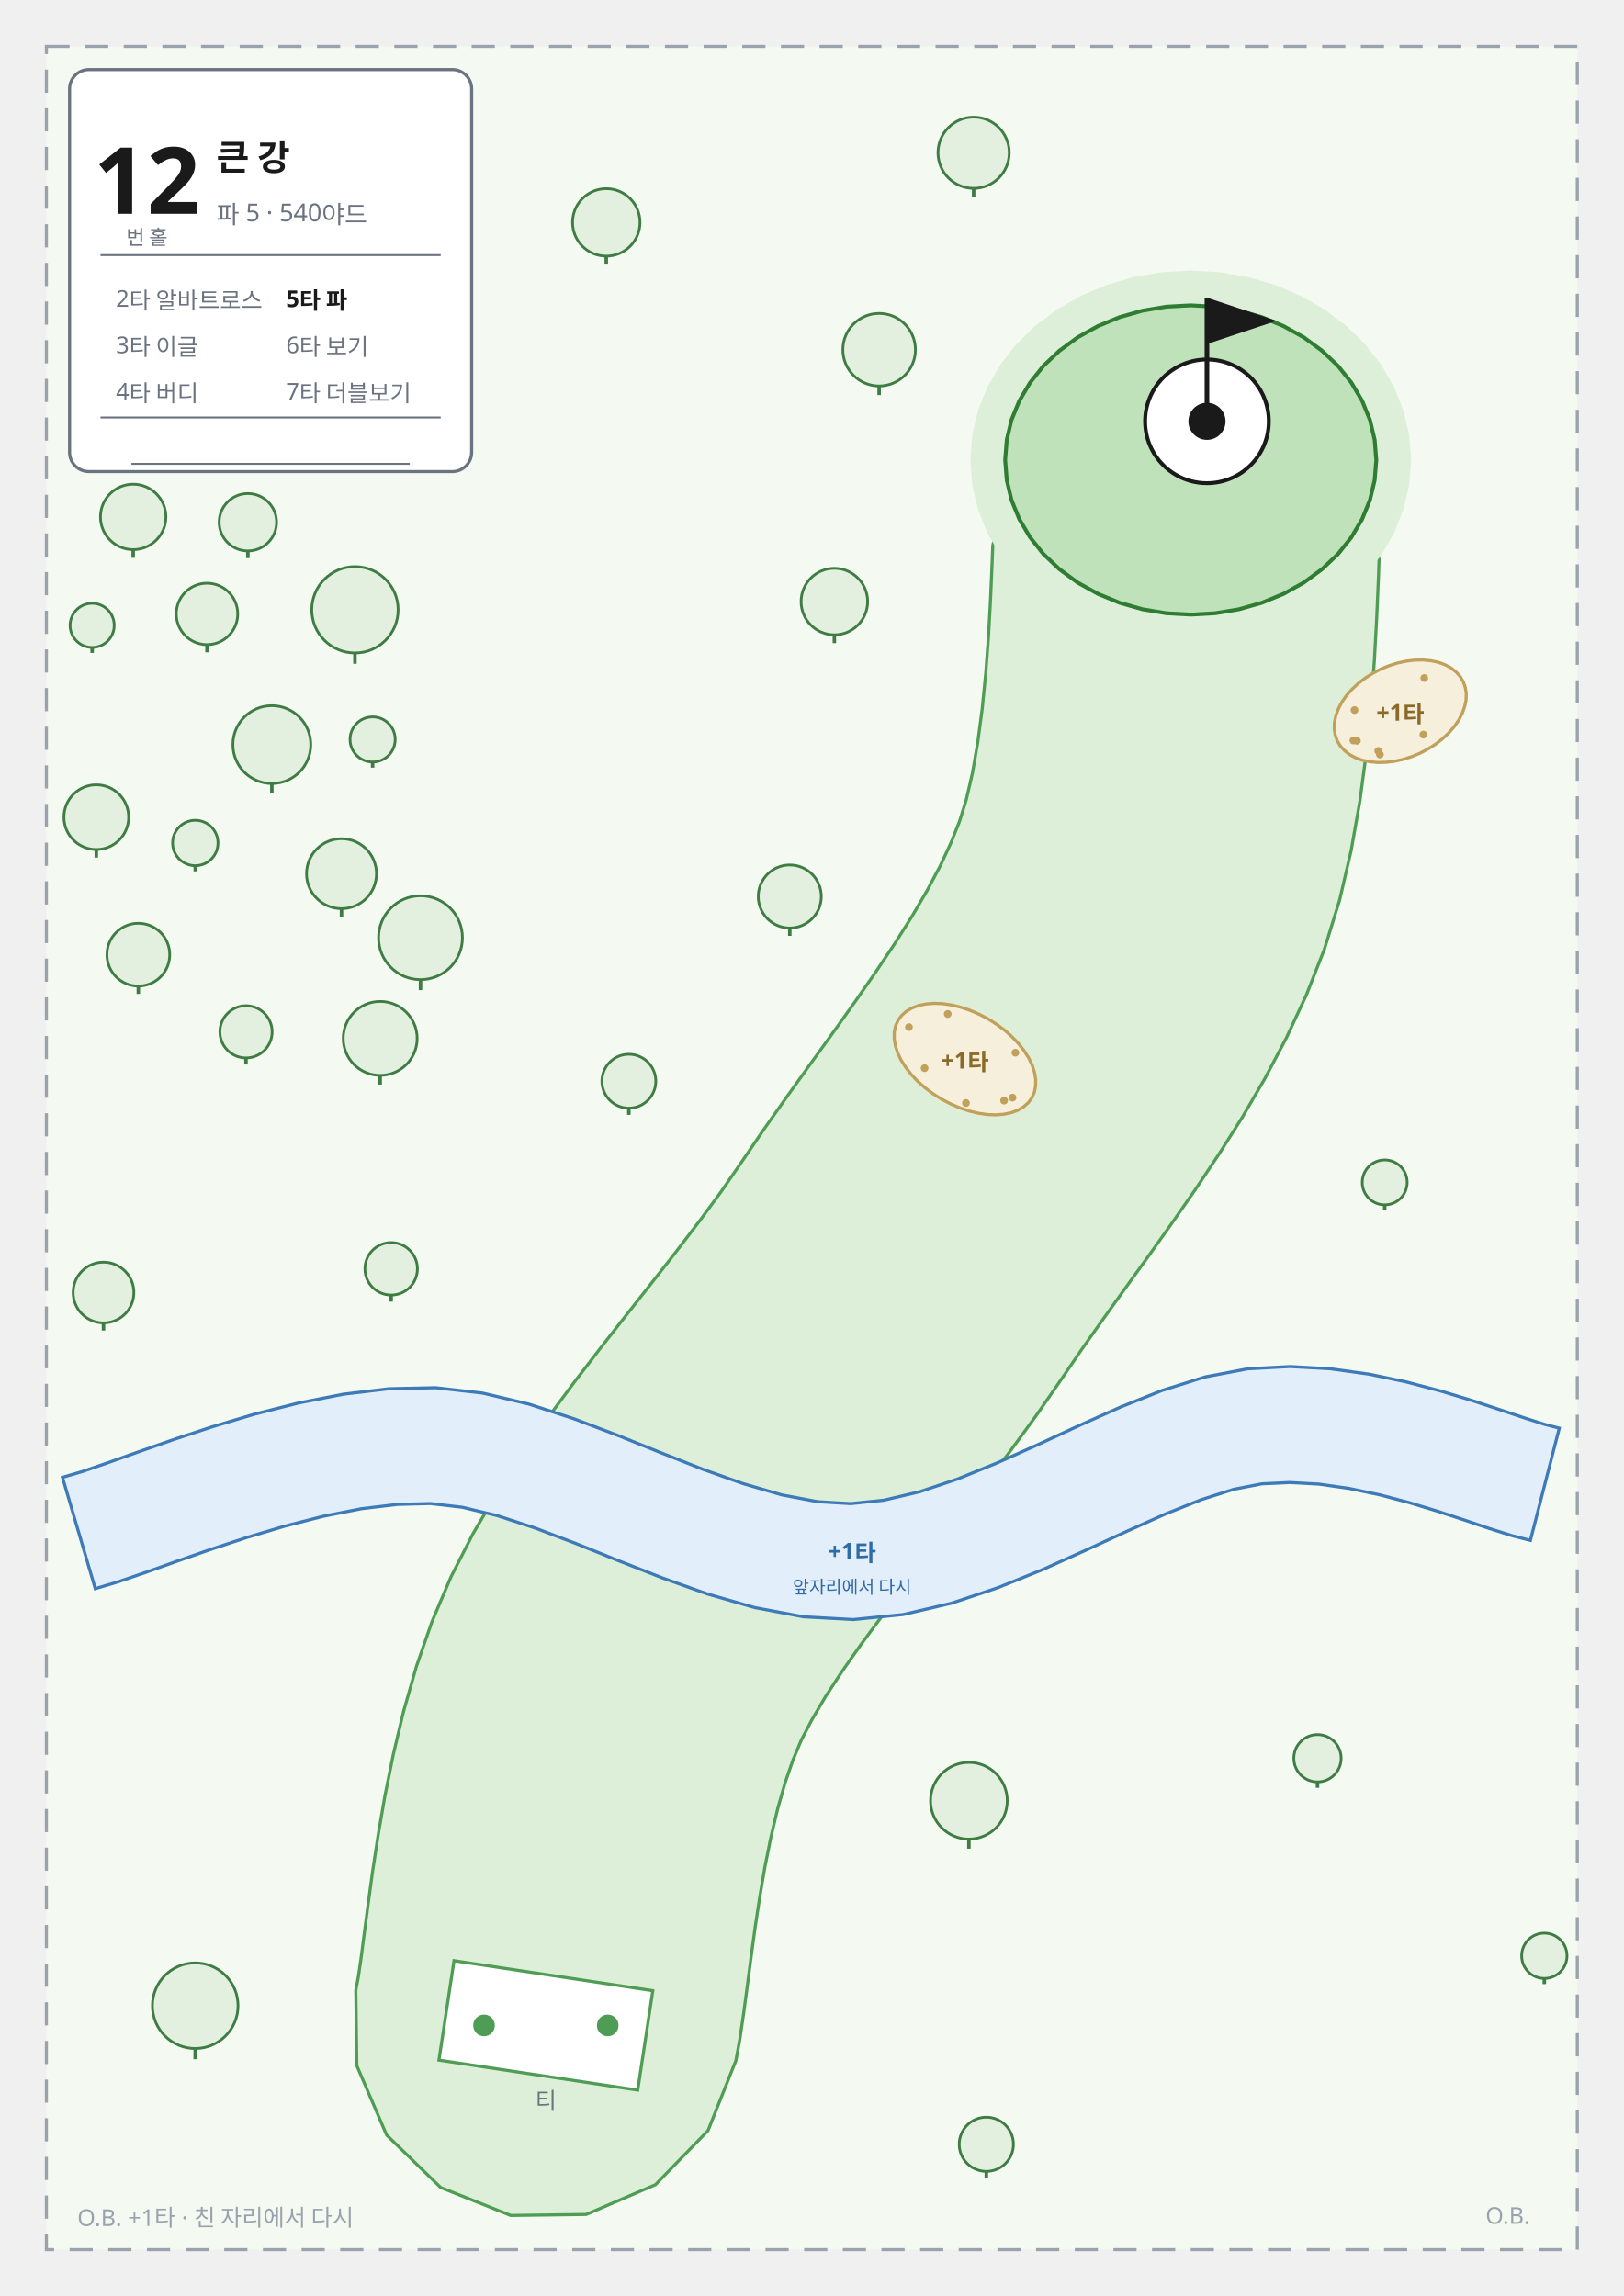
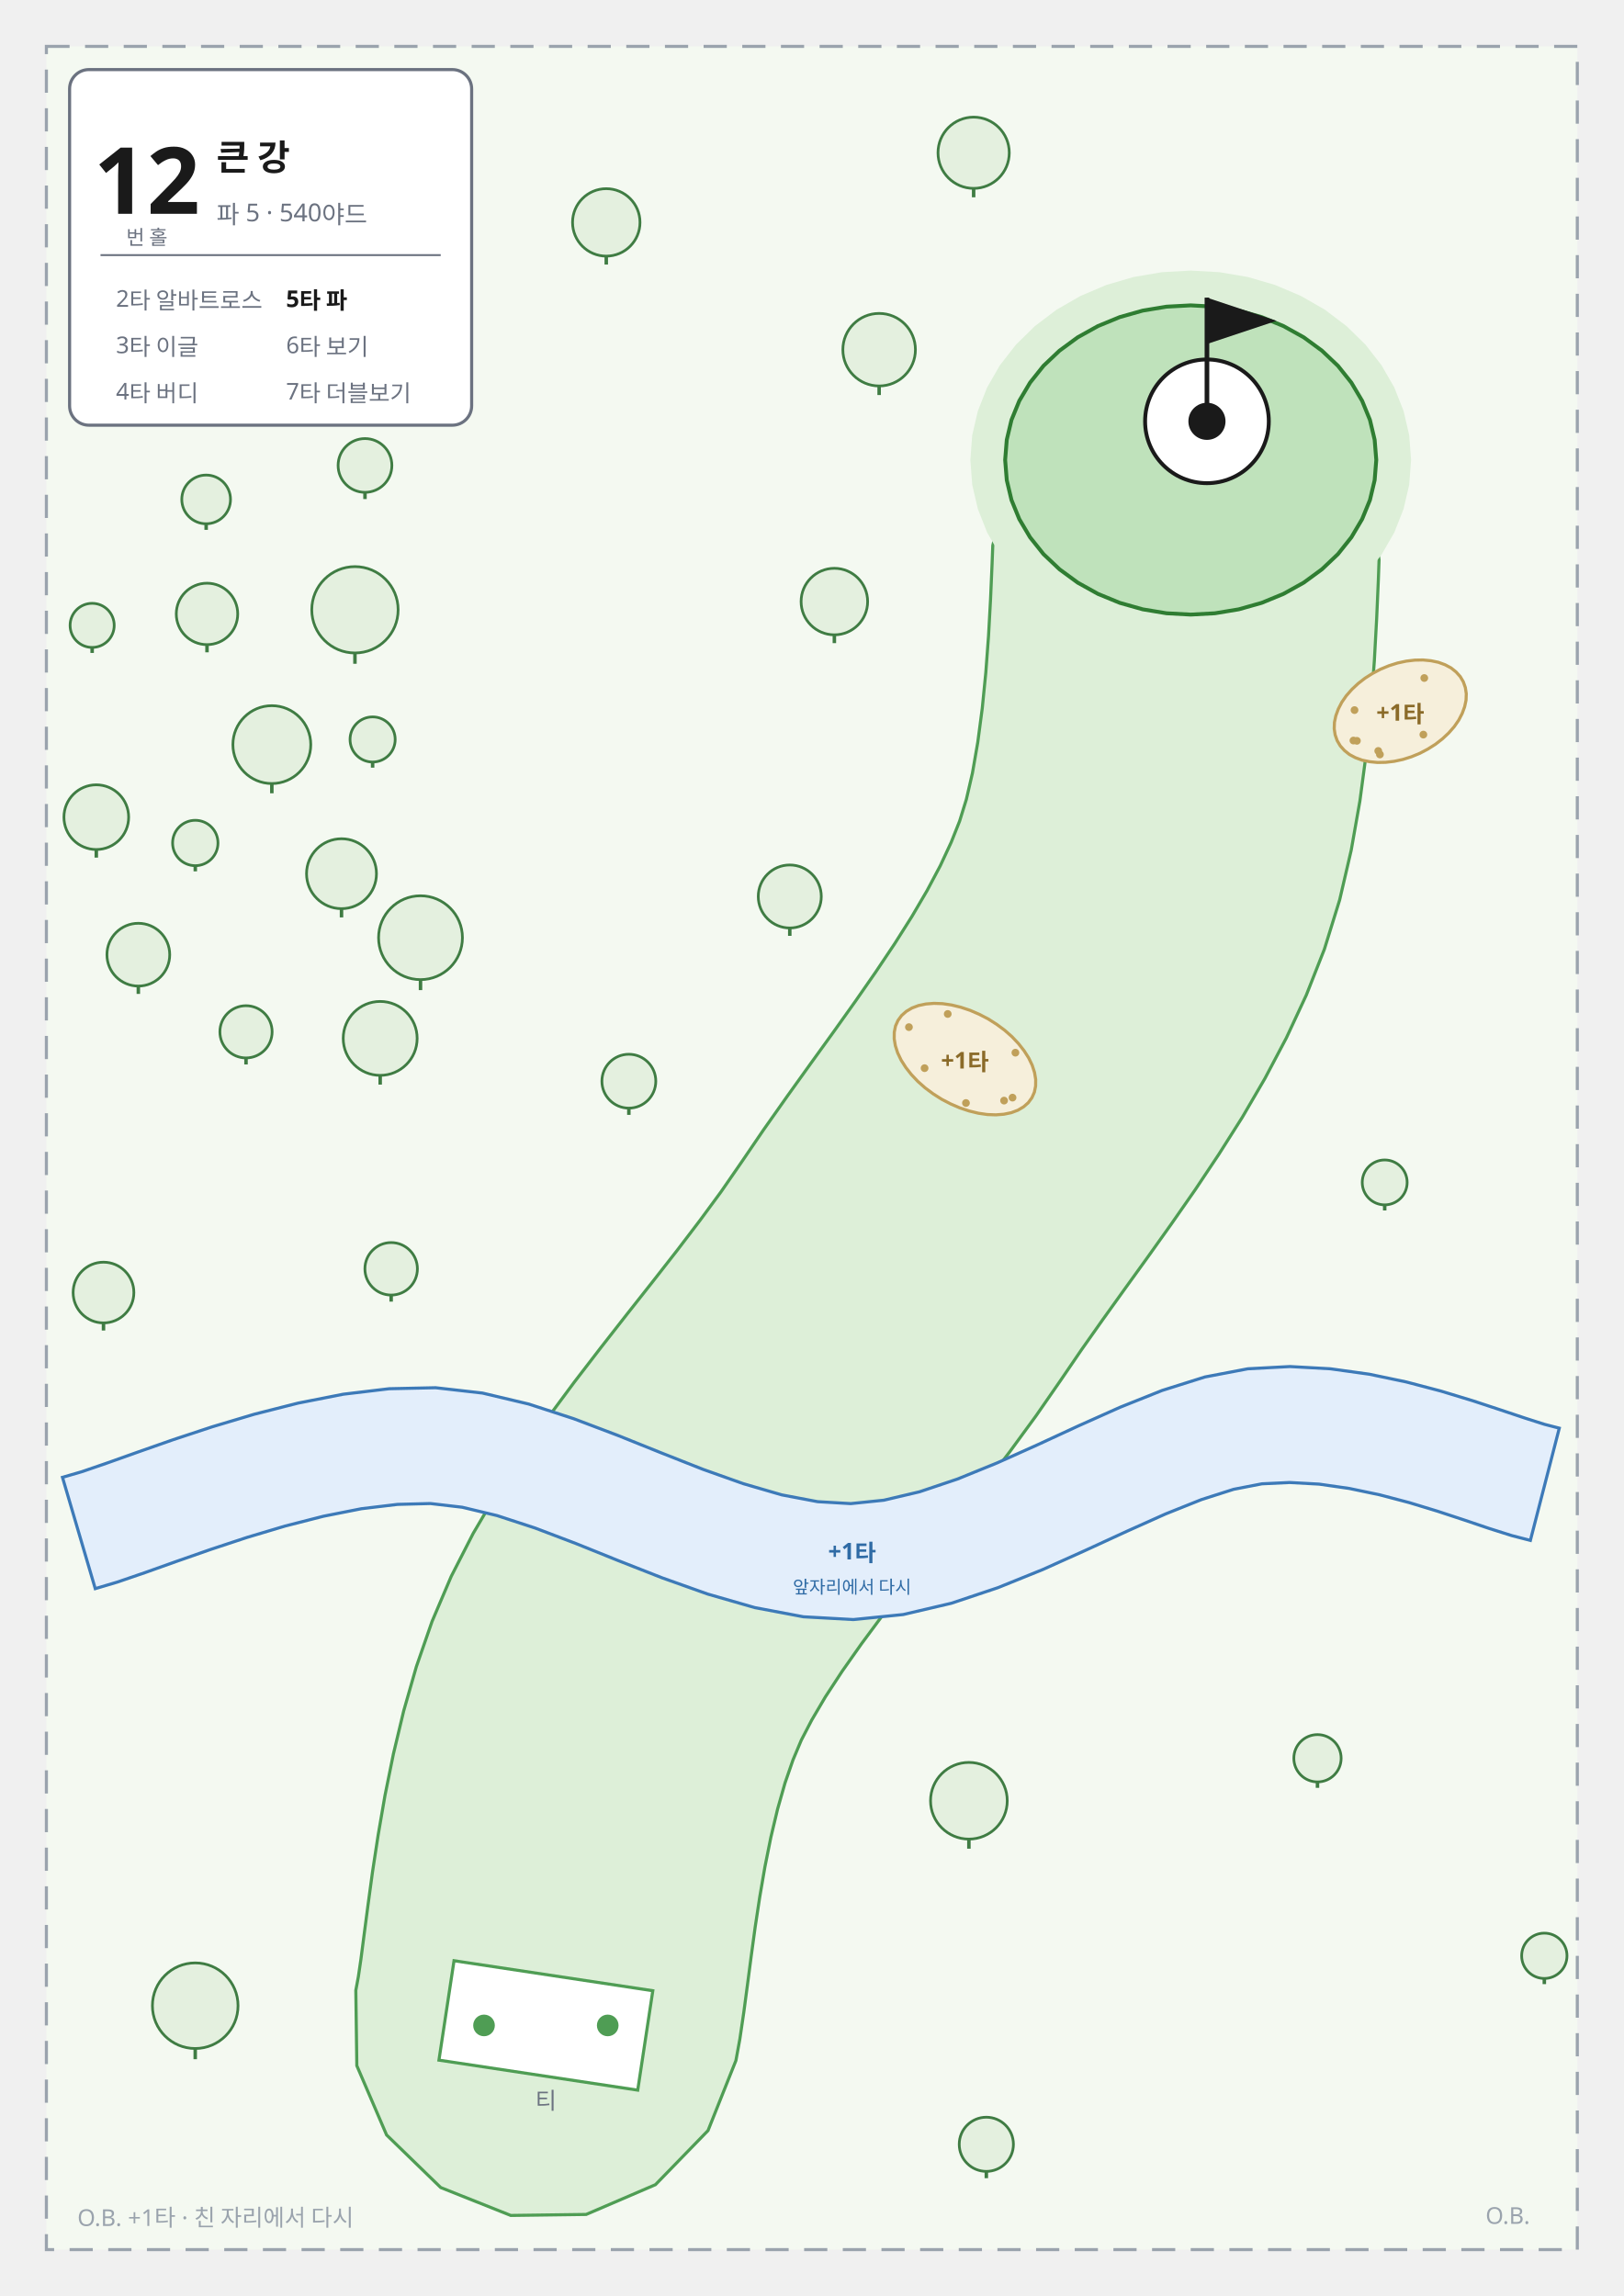
<svg xmlns="http://www.w3.org/2000/svg" width="210mm" height="297mm" viewBox="0 0 210 297" font-family="Noto Sans KR">
  <g id="pc-art" fill="#1a1a1a" stroke="none">
    <rect x="6" y="6" width="198" height="285" fill="#f4f9f1" stroke="#9aa3ad" stroke-width="0.4" stroke-dasharray="3 2" />
    <path d="M46.02 257.46 L46.35 255.68 L46.68 253.43 L47.09 250.28 L47.59 246.47 L48.18 242.13 L48.91 237.36 L49.79 232.26 L50.88 226.89 L52.21 221.32 L53.85 215.59 L55.88 209.74 L58.36 203.91 L61.2 198.35 L64.27 193.13 L67.51 188.15 L70.87 183.38 L74.28 178.78 L77.71 174.32 L81.09 170 L84.39 165.82 L87.55 161.78 L90.52 157.88 L93.25 154.17 L95.89 150.35 L98.78 146.11 L101.87 141.73 L104.89 137.52 L107.83 133.45 L110.63 129.52 L113.27 125.72 L115.72 122.06 L117.94 118.55 L119.91 115.19 L121.61 111.99 L123.02 108.96 L124.11 106.22 L124.98 103.41 L125.77 100 L126.46 96.01 L127.04 91.62 L127.5 86.99 L127.85 82.26 L128.11 77.54 L128.31 72.93 L128.4 70.57 L130.65 61.08 L136.36 53.17 L144.66 48.05 L154.29 46.5 L163.78 48.75 L171.69 54.46 L176.81 62.77 L178.36 72.4 L178.27 74.96 L178.05 80 L177.75 85.49 L177.32 91.31 L176.71 97.38 L175.88 103.62 L174.76 109.97 L173.26 116.42 L171.29 122.78 L168.95 128.72 L166.37 134.26 L163.59 139.52 L160.67 144.53 L157.64 149.31 L154.58 153.9 L151.5 158.32 L148.46 162.59 L145.48 166.72 L142.61 170.72 L139.88 174.59 L137.11 178.65 L133.97 183.18 L130.56 187.84 L127.12 192.34 L123.72 196.7 L120.39 200.92 L117.19 204.99 L114.18 208.91 L111.4 212.66 L108.91 216.2 L106.75 219.5 L104.99 222.49 L103.64 225.09 L102.56 227.66 L101.53 230.64 L100.57 234.01 L99.7 237.66 L98.93 241.49 L98.26 245.39 L97.67 249.28 L97.15 253.09 L96.67 256.76 L96.2 260.29 L95.69 263.75 L95.18 266.54 L91.57 275.6 L84.77 282.6 L75.81 286.45 L66.06 286.58 L57 282.97 L50 276.17 L46.15 267.21 Z" fill="#ddefd8" stroke="#4f9d54" stroke-width="0.4" />
    <path d="M8.08 191.1 L10.59 190.37 L13.82 189.26 L17.81 187.84 L22.4 186.23 L27.46 184.56 L32.88 182.94 L38.55 181.5 L44.39 180.35 L50.33 179.64 L56.34 179.51 L62.4 180.2 L68.38 181.62 L74.21 183.52 L79.91 185.68 L85.48 187.92 L90.9 190.06 L96.13 191.92 L101.11 193.37 L105.75 194.25 L110.03 194.5 L114.31 194.06 L118.93 192.97 L123.84 191.32 L128.95 189.24 L134.19 186.89 L139.51 184.43 L144.88 182.03 L150.31 179.86 L155.83 178.12 L161.39 177.06 L166.83 176.77 L172.06 177.06 L177.09 177.76 L181.87 178.76 L186.35 179.94 L190.46 181.19 L194.13 182.4 L197.27 183.45 L199.74 184.24 L201.67 184.74 L197.93 199.26 L195.53 198.64 L192.59 197.71 L189.4 196.63 L185.94 195.49 L182.26 194.37 L178.43 193.36 L174.51 192.54 L170.61 191.98 L166.79 191.77 L163.21 191.94 L159.55 192.65 L155.39 193.98 L150.74 195.84 L145.72 198.09 L140.4 200.54 L134.84 203.04 L129.05 205.38 L123.04 207.39 L116.81 208.85 L110.37 209.5 L103.91 209.14 L97.61 207.95 L91.53 206.2 L85.63 204.1 L79.93 201.86 L74.45 199.65 L69.21 197.66 L64.29 196.05 L59.78 194.97 L55.66 194.49 L51.42 194.6 L46.75 195.16 L41.85 196.13 L36.88 197.4 L31.96 198.87 L27.24 200.43 L22.81 201.98 L18.77 203.42 L15.18 204.65 L12.32 205.5 Z" fill="#e3eefb" stroke="#3d7ab8" stroke-width="0.4" />
    <text x="110.2" y="200.5" font-size="3" dominant-baseline="central" fill="#2f6ba5" text-anchor="middle" font-weight="bold">+1타</text>
    <text x="110.2" y="205.105" font-size="2.3" dominant-baseline="central" fill="#2f6ba5" text-anchor="middle">앞자리에서 다시</text>
    <path d="M182.5 59.5 L182.26 62.7 L181.53 65.84 L180.33 68.88 L178.68 71.75 L176.61 74.41 L174.15 76.82 L171.35 78.94 L168.25 80.72 L164.91 82.14 L161.38 83.17 L157.72 83.79 L154 84 L150.28 83.79 L146.62 83.17 L143.09 82.14 L139.75 80.72 L136.65 78.94 L133.85 76.82 L131.39 74.41 L129.32 71.75 L127.67 68.88 L126.47 65.84 L125.74 62.7 L125.5 59.5 L125.74 56.3 L126.47 53.16 L127.67 50.12 L129.32 47.25 L131.39 44.59 L133.85 42.18 L136.65 40.06 L139.75 38.28 L143.09 36.86 L146.62 35.83 L150.28 35.21 L154 35 L157.72 35.21 L161.38 35.83 L164.91 36.86 L168.25 38.28 L171.35 40.06 L174.15 42.18 L176.61 44.59 L178.68 47.25 L180.33 50.12 L181.53 53.16 L182.26 56.3 Z" fill="#ddefd8" stroke="none" />
    <path d="M178 59.5 L177.79 62.11 L177.18 64.68 L176.17 67.15 L174.78 69.5 L173.04 71.68 L170.97 73.64 L168.61 75.37 L166 76.82 L163.18 77.98 L160.21 78.82 L157.13 79.33 L154 79.5 L150.87 79.33 L147.79 78.82 L144.82 77.98 L142 76.82 L139.39 75.37 L137.03 73.64 L134.96 71.68 L133.22 69.5 L131.83 67.15 L130.82 64.68 L130.21 62.11 L130 59.5 L130.21 56.89 L130.82 54.32 L131.83 51.85 L133.22 49.5 L134.96 47.32 L137.03 45.36 L139.39 43.63 L142 42.18 L144.82 41.02 L147.79 40.18 L150.87 39.67 L154 39.5 L157.13 39.67 L160.21 40.18 L163.18 41.02 L166 42.18 L168.61 43.63 L170.97 45.36 L173.04 47.32 L174.78 49.5 L176.17 51.85 L177.18 54.32 L177.79 56.89 Z" fill="#bfe2bb" stroke="#2f7d32" stroke-width="0.5" />
    <path d="M133.46 142 L132.99 142.64 L132.39 143.17 L131.65 143.61 L130.8 143.93 L129.84 144.13 L128.8 144.21 L127.69 144.17 L126.53 144 L125.34 143.71 L124.14 143.31 L122.96 142.8 L121.8 142.2 L120.7 141.5 L119.66 140.73 L118.71 139.89 L117.87 139 L117.15 138.08 L116.55 137.14 L116.1 136.2 L115.8 135.27 L115.65 134.37 L115.66 133.52 L115.82 132.72 L116.14 132 L116.61 131.36 L117.21 130.83 L117.95 130.39 L118.8 130.07 L119.76 129.87 L120.8 129.79 L121.91 129.83 L123.07 130 L124.26 130.29 L125.46 130.69 L126.64 131.2 L127.8 131.8 L128.9 132.5 L129.94 133.27 L130.89 134.11 L131.73 135 L132.45 135.92 L133.05 136.86 L133.5 137.8 L133.8 138.73 L133.95 139.63 L133.94 140.48 L133.78 141.28 Z" fill="#f6efdb" stroke="#c0a05a" stroke-width="0.4" />
    <circle cx="130.954" cy="141.984" r="0.5" fill="#c0a05a" stroke="none" />
    <circle cx="117.556" cy="132.865" r="0.5" fill="#c0a05a" stroke="none" />
    <circle cx="131.327" cy="136.17" r="0.5" fill="#c0a05a" stroke="none" />
    <circle cx="119.581" cy="138.173" r="0.5" fill="#c0a05a" stroke="none" />
    <circle cx="122.575" cy="131.163" r="0.5" fill="#c0a05a" stroke="none" />
    <circle cx="129.861" cy="142.369" r="0.5" fill="#c0a05a" stroke="none" />
    <circle cx="124.931" cy="142.68" r="0.5" fill="#c0a05a" stroke="none" />
    <text x="124.8" y="137" font-size="3" dominant-baseline="central" fill="#8a6a28" text-anchor="middle" font-weight="bold">+1타</text>
    <path d="M189.26 88.2 L189.52 88.94 L189.64 89.73 L189.61 90.57 L189.43 91.42 L189.11 92.29 L188.66 93.16 L188.08 94 L187.37 94.81 L186.56 95.57 L185.66 96.27 L184.68 96.89 L183.64 97.44 L182.55 97.89 L181.44 98.24 L180.32 98.48 L179.22 98.61 L178.15 98.63 L177.13 98.53 L176.17 98.33 L175.3 98.01 L174.53 97.6 L173.88 97.08 L173.34 96.48 L172.94 95.8 L172.68 95.06 L172.56 94.27 L172.59 93.43 L172.77 92.58 L173.09 91.71 L173.54 90.84 L174.12 90 L174.83 89.19 L175.64 88.43 L176.54 87.73 L177.52 87.11 L178.56 86.56 L179.65 86.11 L180.76 85.76 L181.88 85.52 L182.98 85.39 L184.05 85.37 L185.07 85.47 L186.03 85.67 L186.9 85.99 L187.67 86.4 L188.32 86.92 L188.86 87.52 Z" fill="#f6efdb" stroke="#c0a05a" stroke-width="0.4" />
    <circle cx="178.47" cy="97.595" r="0.5" fill="#c0a05a" stroke="none" />
    <circle cx="175.494" cy="95.829" r="0.5" fill="#c0a05a" stroke="none" />
    <circle cx="178.255" cy="97.137" r="0.5" fill="#c0a05a" stroke="none" />
    <circle cx="184.207" cy="87.705" r="0.5" fill="#c0a05a" stroke="none" />
    <circle cx="175.046" cy="95.794" r="0.5" fill="#c0a05a" stroke="none" />
    <circle cx="175.185" cy="91.854" r="0.5" fill="#c0a05a" stroke="none" />
    <circle cx="184.09" cy="95.024" r="0.5" fill="#c0a05a" stroke="none" />
    <text x="181.1" y="92" font-size="3" dominant-baseline="central" fill="#8a6a28" text-anchor="middle" font-weight="bold">+1타</text>
+     <line x1="26.662" y1="66.334" x2="26.662" y2="68.539" stroke="#3f7c43" stroke-width="0.45" />
+     <circle cx="26.662" cy="64.602" r="3.15" fill="#e4f0df" stroke="#3f7c43" stroke-width="0.35" />
    <line x1="44.168" y1="115.505" x2="44.168" y2="118.67" stroke="#3f7c43" stroke-width="0.45" />
    <circle cx="44.168" cy="113.018" r="4.522" fill="#e4f0df" stroke="#3f7c43" stroke-width="0.35" />
    <line x1="25.257" y1="110.66" x2="25.257" y2="112.714" stroke="#3f7c43" stroke-width="0.45" />
    <circle cx="25.257" cy="109.045" r="2.935" fill="#e4f0df" stroke="#3f7c43" stroke-width="0.35" />
    <line x1="17.891" y1="125.726" x2="17.891" y2="128.567" stroke="#3f7c43" stroke-width="0.45" />
    <circle cx="17.891" cy="123.493" r="4.06" fill="#e4f0df" stroke="#3f7c43" stroke-width="0.35" />
    <line x1="49.171" y1="136.952" x2="49.171" y2="140.299" stroke="#3f7c43" stroke-width="0.45" />
    <circle cx="49.171" cy="134.323" r="4.781" fill="#e4f0df" stroke="#3f7c43" stroke-width="0.35" />
    <line x1="35.158" y1="99.09" x2="35.158" y2="102.615" stroke="#3f7c43" stroke-width="0.45" />
    <circle cx="35.158" cy="96.32" r="5.036" fill="#e4f0df" stroke="#3f7c43" stroke-width="0.35" />
    <line x1="31.818" y1="135.33" x2="31.818" y2="137.694" stroke="#3f7c43" stroke-width="0.45" />
    <circle cx="31.818" cy="133.472" r="3.377" fill="#e4f0df" stroke="#3f7c43" stroke-width="0.35" />
    <line x1="26.773" y1="81.599" x2="26.773" y2="84.381" stroke="#3f7c43" stroke-width="0.45" />
    <circle cx="26.773" cy="79.414" r="3.973" fill="#e4f0df" stroke="#3f7c43" stroke-width="0.35" />
    <line x1="45.907" y1="81.952" x2="45.907" y2="85.862" stroke="#3f7c43" stroke-width="0.45" />
    <circle cx="45.907" cy="78.88" r="5.585" fill="#e4f0df" stroke="#3f7c43" stroke-width="0.35" />
    <line x1="11.918" y1="82.465" x2="11.918" y2="84.461" stroke="#3f7c43" stroke-width="0.45" />
    <circle cx="11.918" cy="80.896" r="2.852" fill="#e4f0df" stroke="#3f7c43" stroke-width="0.35" />
+     <line x1="47.206" y1="62.122" x2="47.206" y2="64.556" stroke="#3f7c43" stroke-width="0.45" />
+     <circle cx="47.206" cy="60.209" r="3.477" fill="#e4f0df" stroke="#3f7c43" stroke-width="0.35" />
    <line x1="12.454" y1="108.007" x2="12.454" y2="110.936" stroke="#3f7c43" stroke-width="0.45" />
    <circle cx="12.454" cy="105.705" r="4.185" fill="#e4f0df" stroke="#3f7c43" stroke-width="0.35" />
    <line x1="54.386" y1="124.28" x2="54.386" y2="128.076" stroke="#3f7c43" stroke-width="0.45" />
    <circle cx="54.386" cy="121.297" r="5.423" fill="#e4f0df" stroke="#3f7c43" stroke-width="0.35" />
-     <line x1="17.225" y1="69.192" x2="17.225" y2="72.155" stroke="#3f7c43" stroke-width="0.45" />
-     <circle cx="17.225" cy="66.865" r="4.232" fill="#e4f0df" stroke="#3f7c43" stroke-width="0.35" />
    <line x1="48.192" y1="97.258" x2="48.192" y2="99.301" stroke="#3f7c43" stroke-width="0.45" />
    <circle cx="48.192" cy="95.653" r="2.919" fill="#e4f0df" stroke="#3f7c43" stroke-width="0.35" />
-     <line x1="32.058" y1="69.595" x2="32.058" y2="72.193" stroke="#3f7c43" stroke-width="0.45" />
-     <circle cx="32.058" cy="67.553" r="3.712" fill="#e4f0df" stroke="#3f7c43" stroke-width="0.35" />
    <line x1="25.249" y1="262.493" x2="25.249" y2="266.369" stroke="#3f7c43" stroke-width="0.45" />
    <circle cx="25.249" cy="259.449" r="5.536" fill="#e4f0df" stroke="#3f7c43" stroke-width="0.35" />
    <line x1="170.396" y1="229.124" x2="170.396" y2="231.265" stroke="#3f7c43" stroke-width="0.45" />
    <circle cx="170.396" cy="227.441" r="3.059" fill="#e4f0df" stroke="#3f7c43" stroke-width="0.35" />
    <line x1="199.734" y1="254.606" x2="199.734" y2="256.657" stroke="#3f7c43" stroke-width="0.45" />
    <circle cx="199.734" cy="252.994" r="2.931" fill="#e4f0df" stroke="#3f7c43" stroke-width="0.35" />
    <line x1="50.59" y1="165.996" x2="50.59" y2="168.372" stroke="#3f7c43" stroke-width="0.45" />
    <circle cx="50.59" cy="164.128" r="3.395" fill="#e4f0df" stroke="#3f7c43" stroke-width="0.35" />
    <line x1="179.089" y1="154.548" x2="179.089" y2="156.58" stroke="#3f7c43" stroke-width="0.45" />
    <circle cx="179.089" cy="152.951" r="2.904" fill="#e4f0df" stroke="#3f7c43" stroke-width="0.35" />
    <line x1="127.566" y1="279.305" x2="127.566" y2="281.758" stroke="#3f7c43" stroke-width="0.45" />
    <circle cx="127.566" cy="277.377" r="3.504" fill="#e4f0df" stroke="#3f7c43" stroke-width="0.35" />
    <line x1="102.145" y1="118.205" x2="102.145" y2="121.057" stroke="#3f7c43" stroke-width="0.45" />
    <circle cx="102.145" cy="115.964" r="4.075" fill="#e4f0df" stroke="#3f7c43" stroke-width="0.35" />
    <line x1="78.411" y1="31.168" x2="78.411" y2="34.222" stroke="#3f7c43" stroke-width="0.45" />
    <circle cx="78.411" cy="28.769" r="4.362" fill="#e4f0df" stroke="#3f7c43" stroke-width="0.35" />
    <line x1="107.912" y1="80.182" x2="107.912" y2="83.193" stroke="#3f7c43" stroke-width="0.45" />
    <circle cx="107.912" cy="77.816" r="4.302" fill="#e4f0df" stroke="#3f7c43" stroke-width="0.35" />
    <line x1="125.311" y1="235.666" x2="125.311" y2="239.138" stroke="#3f7c43" stroke-width="0.45" />
    <circle cx="125.311" cy="232.938" r="4.96" fill="#e4f0df" stroke="#3f7c43" stroke-width="0.35" />
    <line x1="113.703" y1="47.816" x2="113.703" y2="51.1" stroke="#3f7c43" stroke-width="0.45" />
    <circle cx="113.703" cy="45.235" r="4.692" fill="#e4f0df" stroke="#3f7c43" stroke-width="0.35" />
    <line x1="13.386" y1="169.359" x2="13.386" y2="172.109" stroke="#3f7c43" stroke-width="0.45" />
    <circle cx="13.386" cy="167.198" r="3.928" fill="#e4f0df" stroke="#3f7c43" stroke-width="0.35" />
    <line x1="125.924" y1="22.294" x2="125.924" y2="25.52" stroke="#3f7c43" stroke-width="0.45" />
    <circle cx="125.924" cy="19.76" r="4.608" fill="#e4f0df" stroke="#3f7c43" stroke-width="0.35" />
    <line x1="81.332" y1="141.774" x2="81.332" y2="144.214" stroke="#3f7c43" stroke-width="0.45" />
    <circle cx="81.332" cy="139.858" r="3.485" fill="#e4f0df" stroke="#3f7c43" stroke-width="0.35" />
    <text x="10" y="286.5" font-size="3" dominant-baseline="central" fill="#9aa3ad" text-anchor="start">O.B. +1타 · 친 자리에서 다시</text>
    <text x="195" y="286.5" font-size="3" dominant-baseline="central" fill="#9aa3ad" text-anchor="middle">O.B.</text>
    <path d="M56.77 266.49 L58.72 253.63 L84.43 257.51 L82.48 270.37 Z" fill="#ffffff" stroke="#4f9d54" stroke-width="0.4" />
    <circle cx="62.6" cy="262" r="1.4" fill="#4f9d54" stroke="none" />
    <circle cx="78.6" cy="262" r="1.4" fill="#4f9d54" stroke="none" />
    <text x="70.6" y="271.5" font-size="3" dominant-baseline="central" fill="#6b7280" text-anchor="middle">티</text>
    <circle cx="156.1" cy="54.5" r="8" fill="#ffffff" stroke="#1a1a1a" stroke-width="0.5" />
    <circle cx="156.1" cy="54.5" r="2.4" fill="#1a1a1a" stroke="none" />
    <line x1="156.1" y1="54.5" x2="156.1" y2="38.5" stroke="#1a1a1a" stroke-width="0.6" />
    <path d="M156.1 38.5 L165.1 41.5 L156.1 44.5 Z" fill="#1a1a1a" stroke="none" />
-     <rect x="9" y="9" width="52" height="52" fill="#ffffff" stroke="#6b7280" stroke-width="0.4" rx="2.5" />
+     <rect x="9" y="9" width="52" height="46" fill="#ffffff" stroke="#6b7280" stroke-width="0.4" rx="2.5" />
    <text x="19" y="23" font-size="12" dominant-baseline="central" text-anchor="middle" font-weight="bold">12</text>
    <text x="19" y="30.5" font-size="2.6" dominant-baseline="central" fill="#6b7280" text-anchor="middle">번 홀</text>
    <text x="28" y="20" font-size="4.6" dominant-baseline="central" text-anchor="start" font-weight="bold">큰 강</text>
    <text x="28" y="27.5" font-size="3.2" dominant-baseline="central" fill="#6b7280" text-anchor="start">파 5 · 540야드</text>
    <line x1="13" y1="33" x2="57" y2="33" stroke="#6b7280" stroke-width="0.25" />
-     <line x1="13" y1="54" x2="57" y2="54" stroke="#6b7280" stroke-width="0.25" />
    <text x="15" y="38.5" font-size="3" dominant-baseline="central" text-anchor="start" fill="#6b7280">2타 알바트로스</text>
    <text x="15" y="44.5" font-size="3" dominant-baseline="central" text-anchor="start" fill="#6b7280">3타 이글</text>
    <text x="15" y="50.5" font-size="3" dominant-baseline="central" text-anchor="start" fill="#6b7280">4타 버디</text>
    <text x="37" y="38.5" font-size="3" dominant-baseline="central" text-anchor="start" font-weight="bold" fill="#1a1a1a">5타 파</text>
    <text x="37" y="44.5" font-size="3" dominant-baseline="central" text-anchor="start" fill="#6b7280">6타 보기</text>
    <text x="37" y="50.5" font-size="3" dominant-baseline="central" text-anchor="start" fill="#6b7280">7타 더블보기</text>
-     <line x1="17" y1="60" x2="53" y2="60" stroke="#6b7280" stroke-width="0.25" />
  </g>
  <g id="pc-slot" />
</svg>
